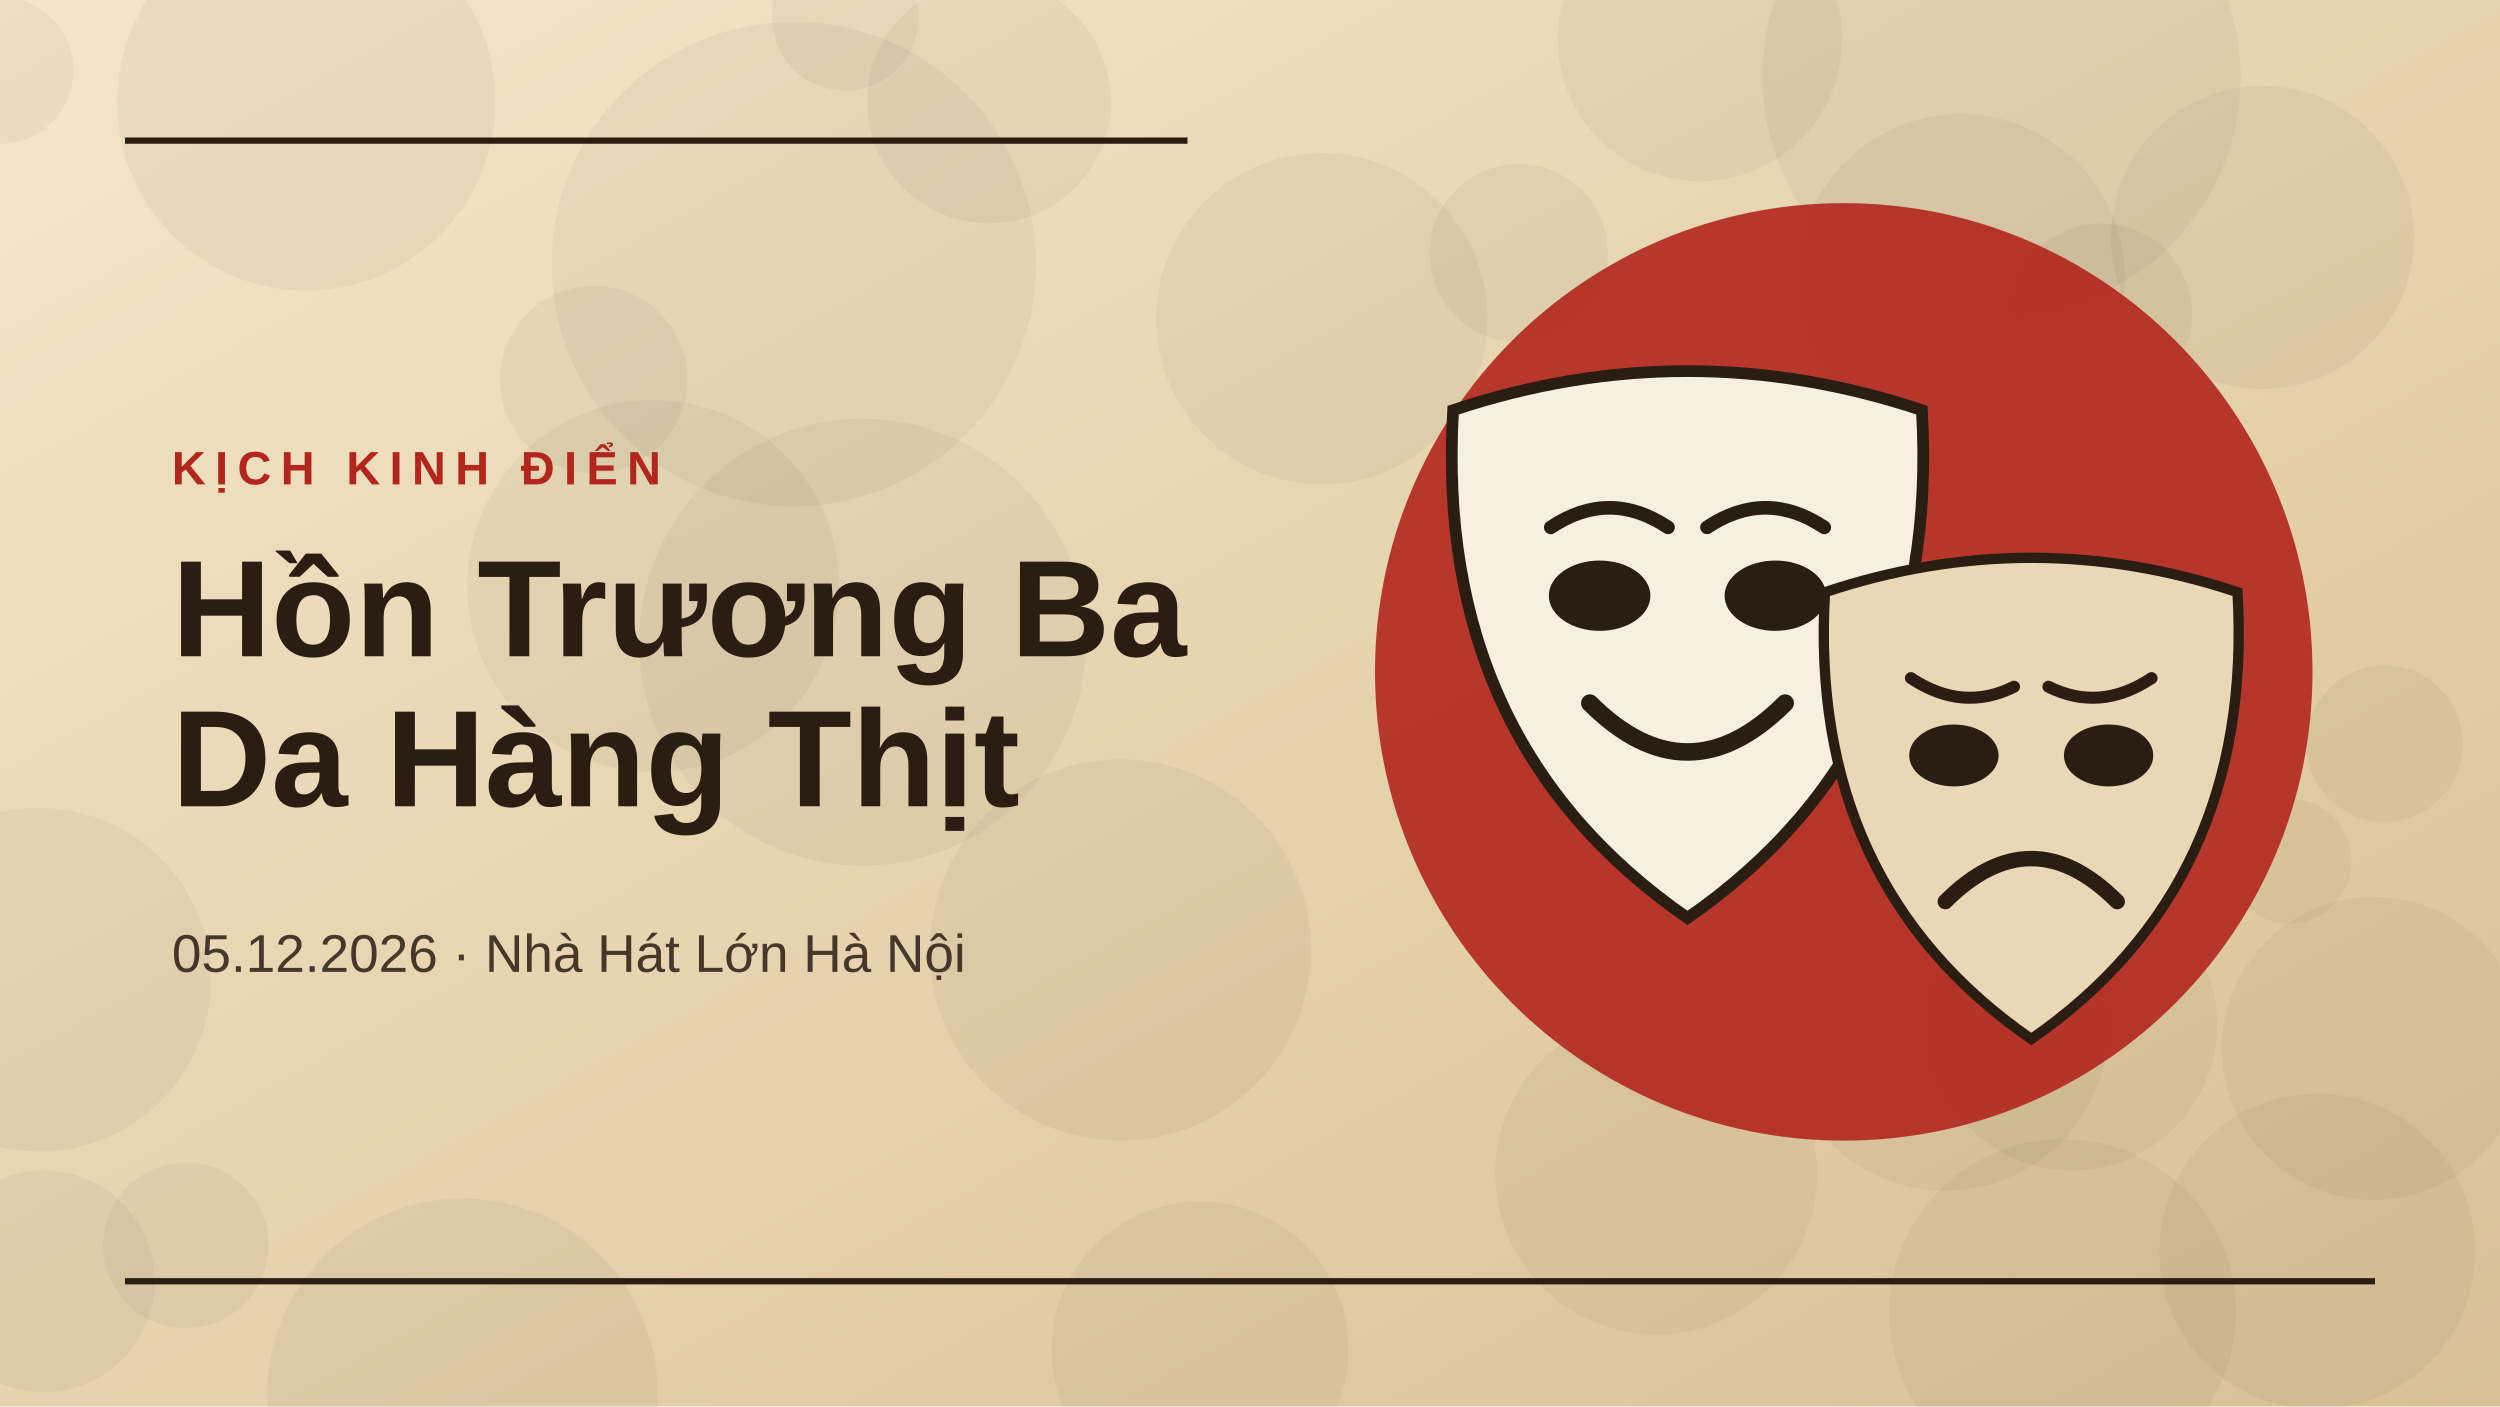
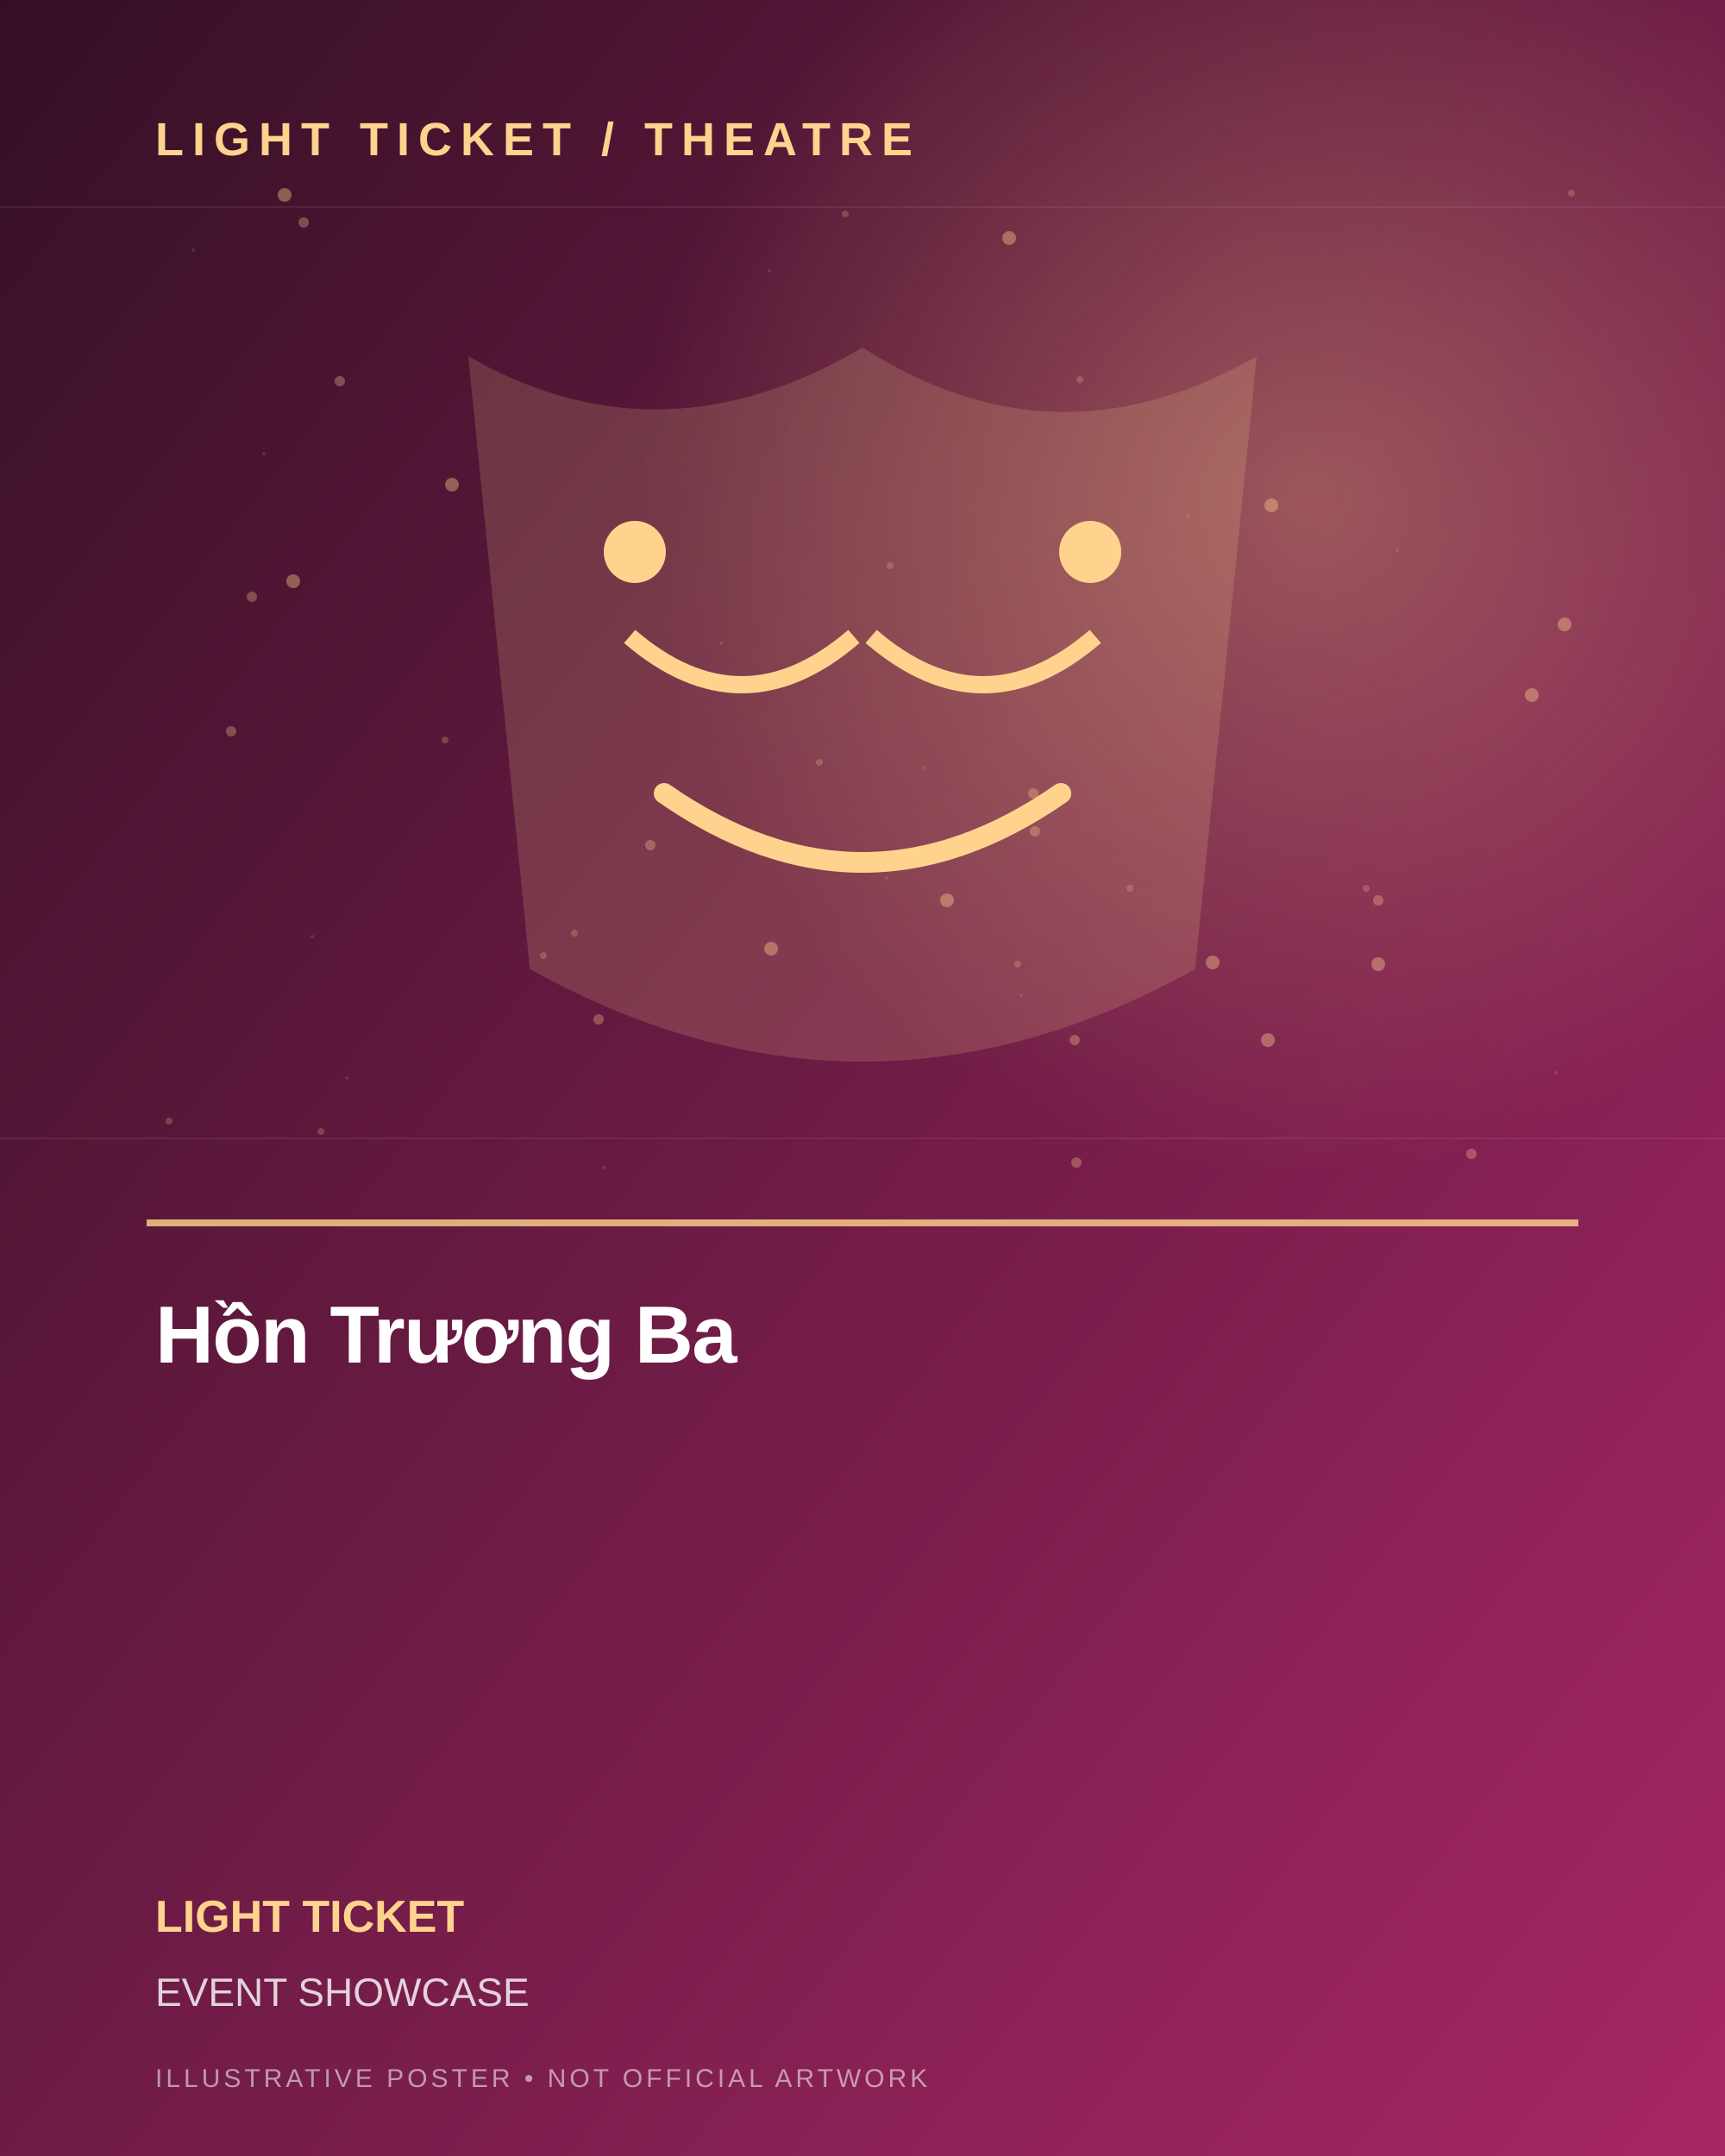
- <svg xmlns="http://www.w3.org/2000/svg" width="1600" height="900" viewBox="0 0 1600 900">
+ <svg xmlns="http://www.w3.org/2000/svg" width="1000" height="1250" viewBox="0 0 1000 1250" role="img" aria-label="Poster minh họa: Hồn Trương Ba">
  <defs>
-     <linearGradient id="bg5" x1="0" y1="0" x2="1" y2="1">
-       <stop offset="0" stop-color="#f3e6c8" />
-       <stop offset="1" stop-color="#d9c095" />
+     <linearGradient id="g" x1="0" y1="0" x2="1" y2="1">
+       <stop stop-color="#351025" />
+       <stop offset="1" stop-color="#a72765" />
    </linearGradient>
-     <linearGradient id="shade" x1="0" y1="0" x2="0" y2="1">
-       <stop offset=".35" stop-color="#000" stop-opacity="0" />
-       <stop offset="1" stop-color="#000" stop-opacity=".55" />
-     </linearGradient>
+     <radialGradient id="glow">
+       <stop stop-color="#ffd38d" stop-opacity=".32" />
+       <stop offset="1" stop-color="#ffd38d" stop-opacity="0" />
+     </radialGradient>
  </defs>
-   <rect width="1600" height="900" fill="url(#bg5)" />
-   <circle cx="418" cy="375" r="119" fill="#3b2a1a" fill-opacity=".05" />
-   <circle cx="972" cy="162" r="57" fill="#3b2a1a" fill-opacity=".05" />
-   <circle cx="28" cy="820" r="71" fill="#3b2a1a" fill-opacity=".05" />
-   <circle cx="1448" cy="152" r="97" fill="#3b2a1a" fill-opacity=".05" />
-   <circle cx="196" cy="65" r="121" fill="#3b2a1a" fill-opacity=".05" />
-   <circle cx="296" cy="892" r="125" fill="#3b2a1a" fill-opacity=".05" />
-   <circle cx="552" cy="411" r="143" fill="#3b2a1a" fill-opacity=".05" />
-   <circle cx="541" cy="11" r="47" fill="#3b2a1a" fill-opacity=".05" />
-   <circle cx="1320" cy="840" r="111" fill="#3b2a1a" fill-opacity=".05" />
-   <circle cx="717" cy="608" r="122" fill="#3b2a1a" fill-opacity=".05" />
-   <circle cx="1184" cy="454" r="117" fill="#3b2a1a" fill-opacity=".05" />
-   <circle cx="1060" cy="751" r="103" fill="#3b2a1a" fill-opacity=".05" />
-   <circle cx="508" cy="169" r="155" fill="#3b2a1a" fill-opacity=".05" />
-   <circle cx="0" cy="45" r="47" fill="#3b2a1a" fill-opacity=".05" />
-   <circle cx="1088" cy="25" r="91" fill="#3b2a1a" fill-opacity=".05" />
-   <circle cx="380" cy="243" r="60" fill="#3b2a1a" fill-opacity=".05" />
-   <circle cx="119" cy="797" r="53" fill="#3b2a1a" fill-opacity=".05" />
-   <circle cx="25" cy="627" r="110" fill="#3b2a1a" fill-opacity=".05" />
-   <circle cx="1345" cy="201" r="58" fill="#3b2a1a" fill-opacity=".05" />
-   <circle cx="846" cy="204" r="106" fill="#3b2a1a" fill-opacity=".05" />
-   <circle cx="1245" cy="658" r="104" fill="#3b2a1a" fill-opacity=".05" />
-   <circle cx="1326" cy="656" r="93" fill="#3b2a1a" fill-opacity=".05" />
-   <circle cx="1255" cy="178" r="105" fill="#3b2a1a" fill-opacity=".05" />
-   <circle cx="633" cy="65" r="78" fill="#3b2a1a" fill-opacity=".05" />
-   <circle cx="1281" cy="49" r="153" fill="#3b2a1a" fill-opacity=".05" />
-   <circle cx="1483" cy="801" r="101" fill="#3b2a1a" fill-opacity=".05" />
-   <circle cx="1465" cy="551" r="40" fill="#3b2a1a" fill-opacity=".05" />
-   <circle cx="768" cy="864" r="95" fill="#3b2a1a" fill-opacity=".05" />
-   <circle cx="1526" cy="476" r="50" fill="#3b2a1a" fill-opacity=".05" />
-   <circle cx="1519" cy="671" r="97" fill="#3b2a1a" fill-opacity=".05" />
-   <circle cx="1180" cy="430" r="300" fill="#b3261e" fill-opacity=".9" />
-   <g transform="translate(1080 400) scale(1.25)">
-     <path d="M-120 -110 Q0 -150 120 -110 Q130 60 0 150 Q-130 60 -120 -110 Z" fill="#f7efe0" stroke="#2a1d12" stroke-width="6" />
-     <ellipse cx="-45" cy="-15" rx="26" ry="18" fill="#2a1d12" />
-     <ellipse cx="45" cy="-15" rx="26" ry="18" fill="#2a1d12" />
-     <path d="M-70 -50 Q-40 -70 -10 -50 M10 -50 Q40 -70 70 -50" stroke="#2a1d12" stroke-width="7" fill="none" stroke-linecap="round" />
-     <path d="M-50 40 Q0 90 50 40" stroke="#2a1d12" stroke-width="9" fill="none" stroke-linecap="round" />
+   <rect width="1000" height="1250" fill="url(#g)" />
+   <circle cx="760" cy="290" r="390" fill="url(#glow)" />
+   <path d="M0 120H1000 M0 660H1000" stroke="white" stroke-opacity=".07" />
+   <circle cx="514" cy="509" r="1" fill="#ffd38d" opacity="0.15" />
+   <circle cx="655" cy="515" r="2" fill="#ffd38d" opacity="0.23" />
+   <circle cx="799" cy="522" r="3" fill="#ffd38d" opacity="0.31" />
+   <circle cx="170" cy="337" r="4" fill="#ffd38d" opacity="0.39" />
+   <circle cx="592" cy="577" r="1" fill="#ffd38d" opacity="0.15" />
+   <circle cx="516" cy="328" r="2" fill="#ffd38d" opacity="0.23" />
+   <circle cx="623" cy="603" r="3" fill="#ffd38d" opacity="0.31" />
+   <circle cx="262" cy="281" r="4" fill="#ffd38d" opacity="0.39" />
+   <circle cx="201" cy="625" r="1" fill="#ffd38d" opacity="0.15" />
+   <circle cx="333" cy="541" r="2" fill="#ffd38d" opacity="0.23" />
+   <circle cx="197" cy="221" r="3" fill="#ffd38d" opacity="0.31" />
+   <circle cx="585" cy="138" r="4" fill="#ffd38d" opacity="0.39" />
+   <circle cx="153" cy="263" r="1" fill="#ffd38d" opacity="0.15" />
+   <circle cx="490" cy="124" r="2" fill="#ffd38d" opacity="0.23" />
+   <circle cx="377" cy="490" r="3" fill="#ffd38d" opacity="0.31" />
+   <circle cx="799" cy="559" r="4" fill="#ffd38d" opacity="0.39" />
+   <circle cx="810" cy="319" r="1" fill="#ffd38d" opacity="0.15" />
+   <circle cx="258" cy="429" r="2" fill="#ffd38d" opacity="0.23" />
+   <circle cx="600" cy="482" r="3" fill="#ffd38d" opacity="0.31" />
+   <circle cx="907" cy="362" r="4" fill="#ffd38d" opacity="0.39" />
+   <circle cx="689" cy="299" r="1" fill="#ffd38d" opacity="0.15" />
+   <circle cx="911" cy="112" r="2" fill="#ffd38d" opacity="0.23" />
+   <circle cx="599" cy="460" r="3" fill="#ffd38d" opacity="0.31" />
+   <circle cx="447" cy="550" r="4" fill="#ffd38d" opacity="0.39" />
+   <circle cx="536" cy="445" r="1" fill="#ffd38d" opacity="0.15" />
+   <circle cx="626" cy="220" r="2" fill="#ffd38d" opacity="0.23" />
+   <circle cx="176" cy="129" r="3" fill="#ffd38d" opacity="0.31" />
+   <circle cx="165" cy="113" r="4" fill="#ffd38d" opacity="0.39" />
+   <circle cx="418" cy="373" r="1" fill="#ffd38d" opacity="0.15" />
+   <circle cx="792" cy="515" r="2" fill="#ffd38d" opacity="0.23" />
+   <circle cx="347" cy="591" r="3" fill="#ffd38d" opacity="0.31" />
+   <circle cx="735" cy="603" r="4" fill="#ffd38d" opacity="0.39" />
+   <circle cx="902" cy="622" r="1" fill="#ffd38d" opacity="0.15" />
+   <circle cx="475" cy="442" r="2" fill="#ffd38d" opacity="0.23" />
+   <circle cx="134" cy="424" r="3" fill="#ffd38d" opacity="0.31" />
+   <circle cx="888" cy="403" r="4" fill="#ffd38d" opacity="0.39" />
+   <circle cx="112" cy="145" r="1" fill="#ffd38d" opacity="0.15" />
+   <circle cx="315" cy="554" r="2" fill="#ffd38d" opacity="0.23" />
+   <circle cx="146" cy="346" r="3" fill="#ffd38d" opacity="0.31" />
+   <circle cx="737" cy="293" r="4" fill="#ffd38d" opacity="0.39" />
+   <circle cx="446" cy="157" r="1" fill="#ffd38d" opacity="0.15" />
+   <circle cx="98" cy="650" r="2" fill="#ffd38d" opacity="0.23" />
+   <circle cx="853" cy="669" r="3" fill="#ffd38d" opacity="0.31" />
+   <circle cx="549" cy="522" r="4" fill="#ffd38d" opacity="0.39" />
+   <circle cx="181" cy="543" r="1" fill="#ffd38d" opacity="0.15" />
+   <circle cx="186" cy="656" r="2" fill="#ffd38d" opacity="0.23" />
+   <circle cx="624" cy="674" r="3" fill="#ffd38d" opacity="0.31" />
+   <circle cx="703" cy="558" r="4" fill="#ffd38d" opacity="0.39" />
+   <circle cx="350" cy="677" r="1" fill="#ffd38d" opacity="0.15" />
+   <circle cx="590" cy="559" r="2" fill="#ffd38d" opacity="0.23" />
+   <text x="90" y="90" fill="#ffd38d" font-size="27" font-weight="700" letter-spacing="5" font-family="Arial, DejaVu Sans, sans-serif">LIGHT TICKET   /   THEATRE</text>
+   <path d="M275 212Q385 272 500 205Q610 275 725 212L690 560Q500 665 310 560Z" fill="#ffd38d" opacity=".17" stroke="#ffd38d" stroke-width="6" />
+   <path d="M365 369 Q430 425 495 369 M505 369 Q570 425 635 369" stroke="#ffd38d" stroke-width="10" fill="none" />
+   <path d="M385 460Q500 540 615 460" stroke="#ffd38d" stroke-width="12" fill="none" stroke-linecap="round" />
+   <circle cx="368" cy="320" r="18" fill="#ffd38d" />
+   <circle cx="632" cy="320" r="18" fill="#ffd38d" />
+   <path d="M85 709H915" stroke="#ffd38d" stroke-opacity=".8" stroke-width="4" />
+   <g font-family="Arial, DejaVu Sans, sans-serif">
+     <text x="90" y="790" font-size="47" font-weight="800" letter-spacing="-0.8" fill="white">Hồn Trương Ba</text>
+     <text x="90" y="1120" font-size="26" fill="#ffd38d" font-weight="700">LIGHT TICKET</text>
+     <text x="90" y="1163" font-size="23" fill="#ffffff" opacity=".8">EVENT SHOWCASE</text>
+     <text x="90" y="1210" font-size="15" fill="white" opacity=".55" letter-spacing="2">ILLUSTRATIVE POSTER • NOT OFFICIAL ARTWORK</text>
  </g>
-   <g transform="translate(1300 500) scale(1.1)">
-     <path d="M-120 -110 Q0 -150 120 -110 Q130 60 0 150 Q-130 60 -120 -110 Z" fill="#e9d7b5" stroke="#2a1d12" stroke-width="6" />
-     <ellipse cx="-45" cy="-15" rx="26" ry="18" fill="#2a1d12" />
-     <ellipse cx="45" cy="-15" rx="26" ry="18" fill="#2a1d12" />
-     <path d="M-70 -60 Q-40 -40 -10 -55 M10 -55 Q40 -40 70 -60" stroke="#2a1d12" stroke-width="7" fill="none" stroke-linecap="round" />
-     <path d="M-50 70 Q0 20 50 70" stroke="#2a1d12" stroke-width="9" fill="none" stroke-linecap="round" />
-   </g>
-   <path d="M80 90 H760" stroke="#2a1d12" stroke-width="4" />
-   <path d="M80 820 H1520" stroke="#2a1d12" stroke-width="4" />
-   <text x="110" y="310" font-family="'Be Vietnam Pro','Segoe UI',Arial,sans-serif" font-size="30" font-weight="700" letter-spacing="6" fill="#b3261e">KỊCH KINH ĐIỂN</text>
-   <text x="110" y="420" font-family="'Be Vietnam Pro','Segoe UI',Arial,sans-serif" font-size="88" font-weight="800" fill="#2a1d12">Hồn Trương Ba</text>
-   <text x="110" y="516" font-family="'Be Vietnam Pro','Segoe UI',Arial,sans-serif" font-size="88" font-weight="800" fill="#2a1d12">Da Hàng Thịt</text>
-   <text x="110" y="622" font-family="'Be Vietnam Pro','Segoe UI',Arial,sans-serif" font-size="34" font-weight="500" fill="#2a1d12" fill-opacity=".85">05.12.2026  ·  Nhà Hát Lớn Hà Nội</text>
</svg>
